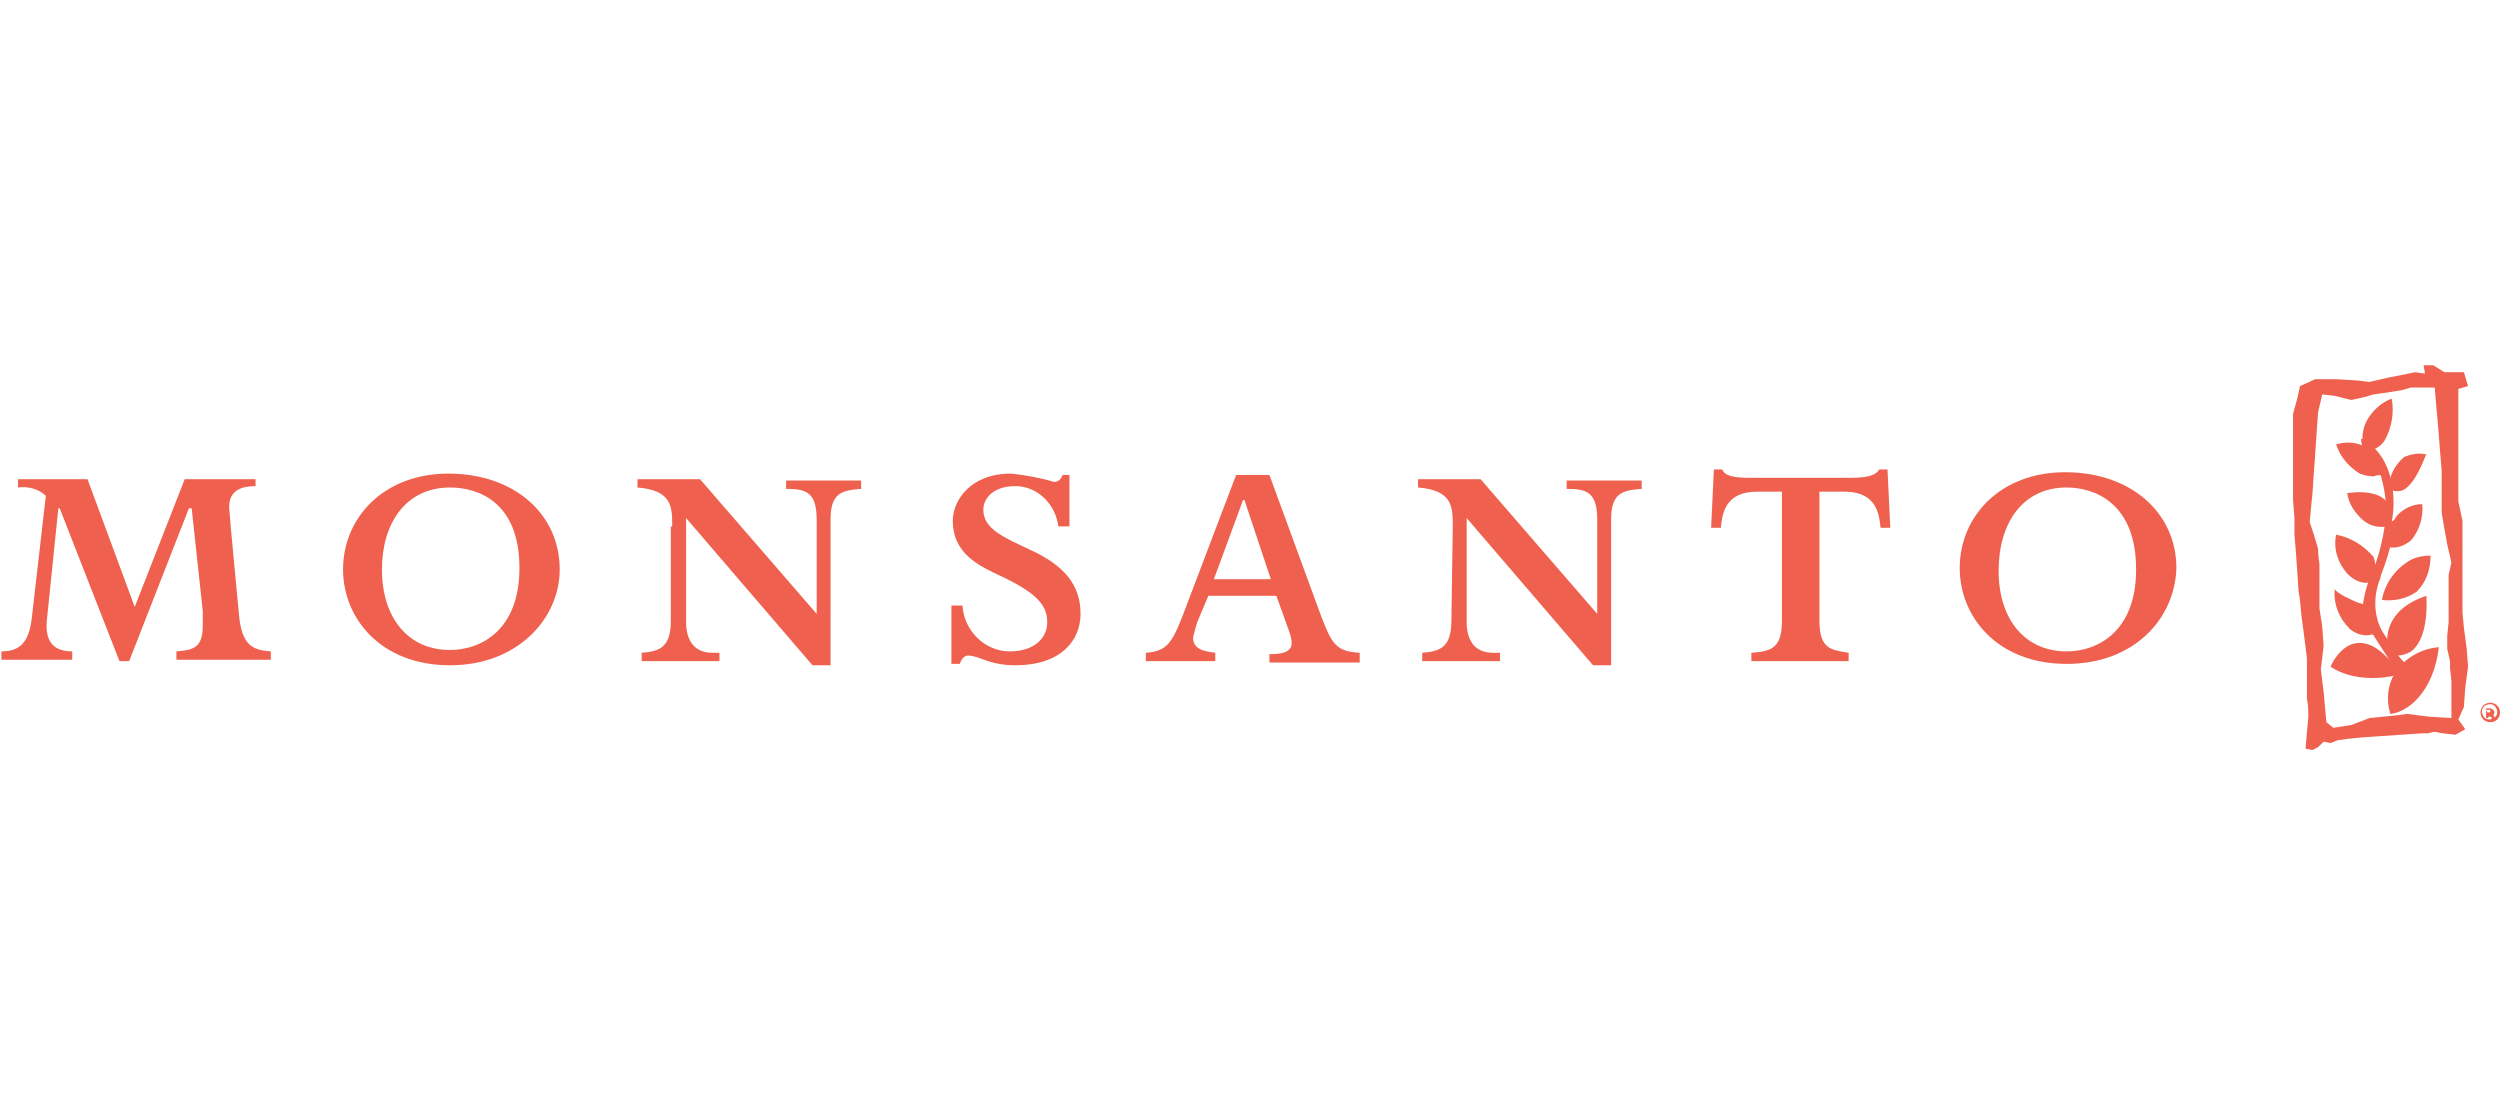
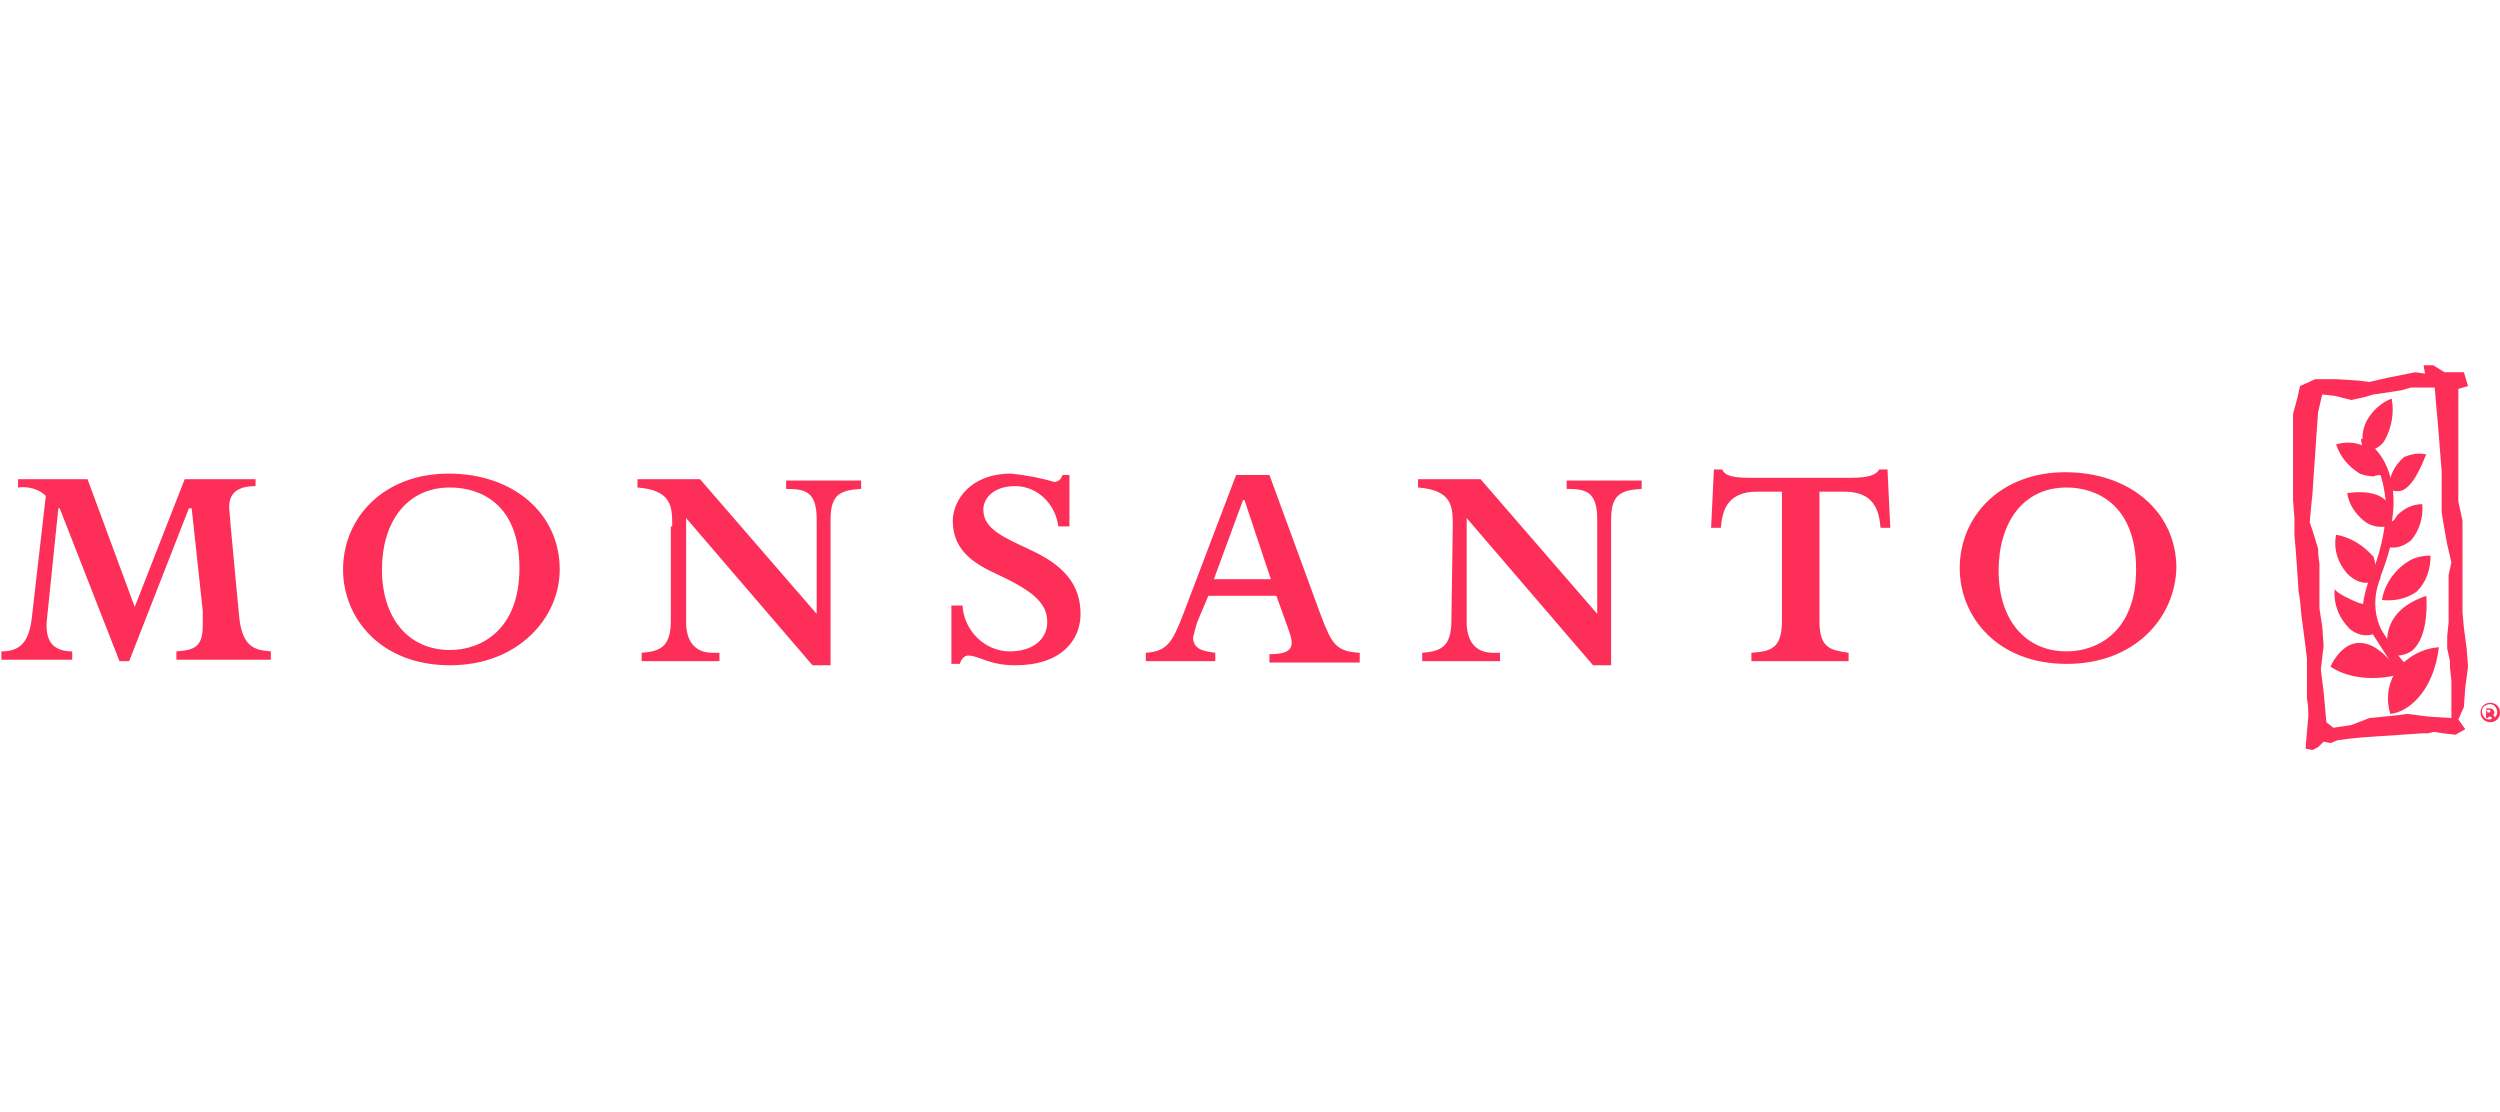
<svg xmlns="http://www.w3.org/2000/svg" version="1.1" id="Layer_1" x="0px" y="0px" viewBox="0 0 180 80" style="enable-background:new 0 0 180 80;" xml:space="preserve">
  <style type="text/css">
- 	.st0{fill:#EF604E;}
+ 	.st0{fill:#fd2e58;}
</style>
  <path class="st0" d="M177.5,52.5l-0.7,0.4l-0.9-0.1l-0.6-0.1h-0.1l-0.4,0.1h-0.4l-1.5,0.1l-1.5,0.1l-1.4,0.1l-1,0.1l-0.7,0.1  l-0.5,0.2l-0.5-0.1l-0.4,0.4l-0.4,0.2l-0.5-0.1l0.1-1.2l0.1-1.1c0-0.4,0-0.8-0.1-1.3c0-0.3,0-1.5,0-1.5v-1.4l-0.2-1.6l-0.2-1.5  l-0.1-1.1l-0.1-0.6l-0.1-1.5l-0.1-1.4l-0.1-1.2l0-1.2l-0.1-1.3v-1.3v-1.2v-1.3v-1.2v-1.2l0.3-1.1l0.2-0.9l1.1-0.5h1.5l1.6,0.1  l0.8,0.1l1.3-0.3l1-0.2l1-0.2l0.7,0.1l-0.1-0.6h0.7l0.8,0.5h1.4l0.3,1l-0.7,0.2l0,1v1v1.6l0,1.5v3l0.3,1.4v1.4v1.3v1.3v1.3v1.3  l0.1,1.1l0.2,1.5l0.1,1.3l-0.2,1.5l-0.1,1.4l-0.4,0.9L177.5,52.5z M176.5,50.7v-1.7l-0.1-0.9v-0.5l-0.2-0.9v-0.9l0.1-1v-1.1v-1.1  v-1.2l0.2-0.9l-0.3-1.3l-0.2-1.1l-0.2-1.2v-1.4l0-1.6l-0.1-1.2l-0.1-1.3l-0.1-1.2l-0.1-1.1l-0.1-1.2h-1.7l-0.7,0.2l-1.3,0.2  l-0.7,0.1l-0.7,0.2l-0.9,0.2l-1.2-0.3l-0.9-0.1l-0.3,1.3l-0.1,1.4l-0.1,1.5l-0.1,1.4l-0.1,1.5l-0.1,1l-0.1,1.1l0.3,0.9l0.3,1  c0,0,0,0.5,0.1,1.1c0,0.4,0,0.9,0,1.2v2l0.2,1.3l0.1,1.4l-0.2,1.7l0.2,1.6l0.1,1.1l0.1,1.1l0.5,0.4l1.3-0.2l1.3-0.5l1-0.1l1-0.1  l0.7-0.1l1.6,0.2l1.6,0.1L176.5,50.7z" />
  <path class="st0" d="M170.4,32.5c0.5-0.1,1-0.3,1.3-0.8c0.5-0.9,0.7-2,0.5-3v0l0,0c-0.8,0.3-1.4,0.9-1.8,1.6c-0.3,0.6-0.4,1.3-0.2,2  l0,0l0,0L170.4,32.5L170.4,32.5L170.4,32.5z" />
  <path class="st0" d="M174.7,32.7h-0.1c-0.5-0.1-1,0-1.5,0.2c-0.7,0.6-1.1,1.4-1.1,2.3l0,0l0,0c0.3,0.2,0.7,0.2,1,0.1  C174,34.8,174.6,32.8,174.7,32.7L174.7,32.7L174.7,32.7z" />
  <path class="st0" d="M172,39.4c0.6,0.1,1.1-0.1,1.6-0.5c0.6-0.7,0.9-1.7,0.8-2.6l0,0l0,0c-0.7,0-1.3,0.3-1.8,0.8  C172.1,37.8,171.9,38.6,172,39.4L172,39.4L172,39.4z" />
  <path class="st0" d="M169,35.5c0.1,0.8,0.6,1.5,1.2,2c0.5,0.4,1.1,0.5,1.7,0.4l0,0l0,0c0.3-0.5,0.3-1.2,0-1.7  C171.5,35.6,170.5,35.3,169,35.5L169,35.5L169,35.5z" />
  <path class="st0" d="M171.5,43.2c0.9,0.1,1.8-0.1,2.5-0.6c0.7-0.7,1-1.6,1-2.6l0,0l0,0c-0.5,0-1,0.1-1.4,0.3  C172.5,40.9,171.7,42,171.5,43.2L171.5,43.2L171.5,43.2z" />
  <path class="st0" d="M168.2,38.5c-0.2,1,0.1,2,0.8,2.8c0.5,0.5,1.1,0.8,1.8,0.6l0,0l0,0c0.3-0.5,0.3-1.2,0.1-1.8  C170.2,39.3,169.3,38.7,168.2,38.5L168.2,38.5L168.2,38.5z" />
  <path class="st0" d="M168.1,42.4c-0.1,1.1,0.3,2.1,1.1,2.9c0.5,0.4,1.2,0.6,1.8,0.3l0,0l0,0c0.2-0.5,0.2-1,0-1.4  c-0.2-0.4-0.7-0.7-1.2-0.8l0,0C169.3,43.2,168.2,42.7,168.1,42.4L168.1,42.4z" />
  <path class="st0" d="M174.7,42.9c-3,1-3,3.1-2.7,4.2l0,0l0,0c0.5,0.2,1.1,0.1,1.6-0.2C174.4,46.3,174.8,44.9,174.7,42.9L174.7,42.9  L174.7,42.9z" />
  <path class="st0" d="M172.8,48.5c-1.1-1.6-2.1-2.3-3.1-2.2s-1.7,1.2-1.9,1.7l0,0l0,0C169.9,49.4,172.8,48.6,172.8,48.5L172.8,48.5  L172.8,48.5z" />
  <path class="st0" d="M175.6,46.6c-1.3,0.1-2.5,0.8-3.2,1.9c-0.5,0.9-0.6,1.9-0.3,2.9l0,0l0,0C173.3,51.3,175.2,49.9,175.6,46.6  L175.6,46.6L175.6,46.6z" />
  <path class="st0" d="M168.2,32c0.3,0.9,0.9,1.6,1.7,2.1c0.3,0.1,0.6,0.2,1,0.2l0,0c0.2-0.1,0.5-0.1,0.7-0.1l0,0l0,0.1v-0.1  c0.1-0.6-0.2-1.1-0.6-1.5C170.2,31.9,169.2,31.7,168.2,32L168.2,32L168.2,32z" />
  <path class="st0" d="M170.2,32.3c0.6,0,1.6,2.2,1.6,4.5c-0.1,1.7-0.5,3.3-1.2,4.9c-0.2,0.5-0.3,0.9-0.4,1.4c-0.2,0.9,0,1.8,0.6,2.5  l0,0c0.7,1.1,1.4,2.1,2,3.3v0.1v-0.1l0.6-0.9l0,0l0,0c-0.6-0.6-1.2-1.3-1.6-2.1c-0.9-1.2-1-2.9-0.4-4.3v-0.1c0.5-1.3,0.9-2.6,1-4  v-0.1l-0.1,0.1l-0.2,0.1h0.1c0.3-1.5,0.3-4.6-2.1-6h-0.1v0.1l0.1,0.6l0,0L170.2,32.3z" />
  <path class="st0" d="M173.2,48l-2-3l0,0l0,0l-0.4,0.2l0,0l0,0l0.5,0.9c0.5,0.7,0.9,1.4,1.6,2.7v0.1v-0.1L173.2,48L173.2,48L173.2,48  z" />
  <path class="st0" d="M179.3,50.6c0.4,0,0.7,0.3,0.7,0.7s-0.3,0.7-0.7,0.7s-0.7-0.3-0.7-0.7S178.9,50.6,179.3,50.6L179.3,50.6z   M179.3,50.7c-0.3,0-0.6,0.2-0.6,0.5s0.2,0.6,0.5,0.6c0.3,0,0.6-0.2,0.6-0.5c0,0,0,0,0,0C179.8,51,179.6,50.7,179.3,50.7  C179.3,50.7,179.3,50.7,179.3,50.7z M179.1,51.7H179V51h0.2c0.1,0,0.2,0,0.3,0.1c0,0,0.1,0.1,0.1,0.2c0,0.1-0.1,0.2-0.1,0.2l0,0  c0.1,0,0.1,0.1,0.1,0.2c0,0.1,0,0.1,0,0.2h-0.2c0-0.1,0-0.1,0-0.2c0-0.1-0.1-0.1-0.1-0.1c0,0,0,0,0,0h-0.1L179.1,51.7z M179.1,51.3  L179.1,51.3c0.2,0,0.2,0,0.2-0.1s0-0.1-0.2-0.1h-0.1L179.1,51.3z" />
  <path class="st0" d="M13.8,36.6h-0.2l-4.3,11H8.6l-4.3-11H4.2l-0.8,7.8c-0.2,1.5,0.2,2.5,1.8,2.5v0.6H0.1v-0.6c1.3,0,2-0.6,2.2-2.5  l1-8.7c-0.5-0.5-1.3-0.7-2-0.6v-0.6h5l3.4,9.2l3.6-9.2h5.1V35c-1,0-1.9,0.3-1.9,1.5c0,0.2,0.1,1.1,0.1,1.3l0.6,6.4  c0.2,2.4,1.1,2.6,2.3,2.7v0.6h-6.8v-0.6c1.3-0.1,1.9-0.3,1.9-1.9v-1L13.8,36.6z" />
  <path class="st0" d="M48.4,37.9c0-1.4,0-2.6-2.5-2.8v-0.6h4.5l8.4,9.7v-6.8c0-2-0.8-2.2-2.2-2.2v-0.6H62v0.6  c-1.4,0.1-2.2,0.3-2.2,2.2v10.5h-1.3l-9.1-10.6v7.5c0,1.2,0.5,2.2,1.9,2.2h0.5v0.6h-5.6v-0.6c1.3-0.1,2.1-0.4,2.1-2.3V37.9z" />
  <path class="st0" d="M104.6,37.9c0-1.4,0-2.6-2.5-2.8v-0.6h4.5l8.4,9.7v-6.8c0-2-0.8-2.2-2.2-2.2v-0.6h5.4v0.6  c-1.4,0.1-2.2,0.3-2.2,2.2v10.5h-1.3l-9.1-10.6v7.5c0,1.2,0.5,2.2,1.9,2.2h0.5v0.6h-5.6v-0.6c1.3-0.1,2.1-0.4,2.1-2.3L104.6,37.9z" />
  <path class="st0" d="M32.4,47.9c-5,0-7.7-3.4-7.7-6.9c0-3.7,2.9-6.9,7.6-6.9s8,2.9,8,6.9C40.3,44.5,37.3,47.9,32.4,47.9z M32.4,35.1  c-3.2,0-4.9,2.6-4.9,5.9c0,3.5,1.9,5.8,4.9,5.8c2.2,0,5-1.4,5-5.9C37.4,36.2,34.5,35.1,32.4,35.1L32.4,35.1z" />
  <path class="st0" d="M148.8,47.8c-5,0-7.7-3.4-7.7-6.9c0-3.7,2.9-6.9,7.6-6.9s8,2.9,8,6.9C156.6,44.5,153.7,47.8,148.8,47.8z   M148.8,35.1c-3.2,0-4.9,2.6-4.9,6c0,3.5,1.9,5.8,4.9,5.8c2.2,0,5-1.4,5-5.9C153.8,36.2,150.8,35.1,148.8,35.1L148.8,35.1z" />
  <path class="st0" d="M131,44.7c0,2,0.8,2.1,2.1,2.3v0.6h-7v-0.6c1.4-0.1,2.2-0.3,2.2-2.3v-9.3h-1.8c-2.3,0-2.5,1.6-2.6,2.6h-0.7  l0.2-4.2h0.6c0.2,0.5,0.9,0.6,2,0.6h7.3c1.2,0,1.8-0.2,2-0.6h0.6l0.2,4.2h-0.7c-0.1-1-0.3-2.6-2.6-2.6h-1.8L131,44.7z" />
  <path class="st0" d="M86.2,44.8c-0.1,0.3-0.2,0.7-0.3,1.1c0,1,1.1,1,1.6,1.1v0.6h-5v-0.6c1.5-0.1,1.9-0.7,2.7-2.8l3.8-10h2.4  l3.7,10.1c0.8,2.1,1.1,2.6,2.8,2.7v0.7h-6.5v-0.6c0.8,0,1.6-0.1,1.6-0.8c0-0.3-0.1-0.6-0.2-0.9l-0.9-2.5H87L86.2,44.8z M91.5,41.7  L89.6,36h-0.1l-2.1,5.7H91.5z" />
  <path class="st0" d="M77,37.9h-0.8c-0.2-1.6-1.5-2.9-3.1-2.9c-1.6,0-2.3,0.9-2.3,1.7c0,1.4,1.5,2,3.4,2.9c2.4,1.1,3.6,2.5,3.6,4.6  c0,1.9-1.4,3.7-4.7,3.7c-1.9,0-2.6-0.7-3.4-0.7c-0.3,0-0.5,0.3-0.6,0.6h-0.6v-4.2h0.8c0.1,1.8,1.6,3.3,3.4,3.3  c1.7,0,2.7-0.9,2.7-2.1s-0.7-2.1-3.5-3.4c-1.5-0.7-3.3-1.6-3.3-3.9c0-1.4,1.2-3.4,4.2-3.4c1,0.1,2.1,0.3,3.1,0.6  c0.3,0,0.5-0.2,0.6-0.5H77L77,37.9z" />
  <g>
    <g>
      <path class="st0" d="M-287.8-63.2c-1.1,4.8-2.1,9.5-3.2,14.3c-2.2,9.3-4.4,18.6-6.6,28c-0.1,0.4-0.2,0.8-0.3,1.2    c-3.8,0.4-3.8,0.4-4.6-3.1c-0.6-2.7-1.3-5.4-2.2-8.1c-0.9,3.7-1.8,7.5-2.6,11.1c-3.8,0.5-3.8,0.5-4.6-3c-3-12.8-6-25.6-9.1-38.5    c-0.1-0.6-0.1-1.3-0.2-1.9c2.3,0,4.6,0,6.9,0c1.5,6.3,3,12.6,4.5,18.9c1.2-3.7,2.1-7.4,2.9-11c0.7-2.8,0.7-2.8,3.5-2.6    c0.1,0,0.2,0.1,0.3,0.2c1.1,4.5,2.2,9.1,3.3,13.7c1.1-3.5,1.9-6.9,2.7-10.3c0.7-3,1.5-5.9,2.3-8.9    C-292.5-63.2-290.1-63.2-287.8-63.2z" />
      <path class="st0" d="M-416.3-63.2c0,2.3,0,4.7,0,7.2c-2.2,0-4.3-0.1-6.5,0c-0.8,0.1-2.1,0.5-2.4,1.1c-0.3,0.7-0.1,1.9,0.4,2.6    c0.7,1.1,1.8,2,2.8,2.9c2.2,2,4.7,3.7,6.6,6c4.1,4.8,4.8,10.3,2.1,16c-2.8,5.7-7.6,8.5-14,8.3c-8.3-0.2-14.7-8-13.4-16.2    c0.8-5.2,6.3-10.6,14.2-8.5c-0.8-0.7-1.3-1.2-1.9-1.8c-2.4-2.3-4-5-4-8.4c0-4.6,3-8.1,7.6-8.8c0.4-0.1,0.7-0.2,1.1-0.3    C-421.3-63.2-418.8-63.2-416.3-63.2z M-427.5-33.8c0-0.3-0.1-0.6-0.1-0.8c-0.1-2.5-1.9-3.6-4.2-2.5c-1.5,0.8-2.2,2-2.2,3.7    c0,4.6,4.2,7.9,8.9,6.9c3.1-0.6,5.1-2.6,5.9-5.6c0.7-2.7-0.1-5.5-1.9-7c0.2,1.6,0.4,3.4,0.6,5.2C-423-33.8-425.2-33.8-427.5-33.8z    " />
      <path class="st0" d="M-257.6-63.2c0,2.3,0,4.7,0,7.2c-3.6-0.1-7.1,0-10.4,2.8c3.7,0.2,7,0.3,10.4,0.5c0,9.3,0,18.6,0,27.9    c-2.9,0.3-5.8,0.1-8.6-0.8c-8.6-2.7-14.2-11.2-13.3-20.2c1-9.2,8.2-16.3,17.3-17.2c0.3,0,0.5-0.2,0.8-0.2    C-260.1-63.2-258.8-63.2-257.6-63.2z M-268.7-52.6c-3.3,2.8-4.7,8.1-3.2,12.5c1.2,3.6,3.6,6.1,7.3,7.5c0-4.7,0-9.2,0-13.8    c-2,0.7-2.3-0.7-2.7-2C-267.7-49.7-268.2-51.1-268.7-52.6z" />
      <path class="st0" d="M-239.5-63.2c0,12.8,0,25.5,0,38.4c-2.3,0-4.6,0-7,0c0-7.1,0-14.2,0-21.3c-1,0-1.8,0-2.7,0    c0,7.1,0,14.2,0,21.3c-2.4,0-4.6,0-7,0c0-12.8,0-25.6,0-38.4c2.3,0,4.6,0,6.9,0c0,3.3,0,6.5,0,9.8c1,0,1.8,0,2.7,0    c0-0.9,0-1.6,0-2.4c0-2.5,0.1-5,0.1-7.5C-244.1-63.2-241.8-63.2-239.5-63.2z" />
      <path class="st0" d="M-384.3-63.2c0.1,2.3,0.2,4.6,0.3,7.1c-2.2,0-4.2,0-6.3,0c-0.1,0.5-0.1,0.9-0.1,1.5c0.7,0,1.2,0,1.8,0    c3.8,0,3.8,0,5.1,3.6c0.4,1.1,0.7,2.2,1.1,3.4c-2.7,0-5.2,0-7.9,0c0,0.6-0.1,1.1-0.1,1.7c0,3.7,0.1,7.5,0,11.2    c-0.1,4.1,1.6,6.8,5.2,8.4c0.9,0.4,1.2,0.9,1.2,1.8c-0.1,1.9,0,3.8,0,6.1c-1.3-0.5-2.4-0.9-3.5-1.3c-4.8-2.2-8.5-5.4-9.5-10.9    c-0.2-1.1-0.3-2.3-0.3-3.4c0-4-0.1-8,0-11.9c0-1.5-0.3-2.7-1-3.9c-0.8-1.4-1.6-2.8-2.5-4.4c1.3-0.1,2.3-0.1,3.6-0.2    c0-2.9,0-5.7,0-8.6C-393-63.2-388.7-63.2-384.3-63.2z" />
      <path class="st0" d="M-221.3-63.2c0.1,2.3,0.2,4.6,0.3,7.1c-1.9,0-3.6,0-5.4,0c0,12.2,0,24.2,0,36.3c-2.4,0-4.6,0-7,0    c0-12.1,0-24.1,0-36.3c-1.8,0-3.5,0-5.3,0c0-2.5,0-4.8,0-7.2C-232.8-63.2-227.1-63.2-221.3-63.2z" />
      <path class="st0" d="M-327.3-63.2c0,2.3,0,4.7,0,7.1c-2.2,0-4.1,0-6.2,0c0,0.5-0.1,0.9-0.1,1.5c0.6,0,1,0,1.5,0    c1.4,0,3.1-0.4,4,0.3c0.9,0.6,1,2.4,1.4,3.6c0.3,0.9,0.7,1.9,1,3c-2.7,0-5.2,0-7.9,0c0,7.7,0,15.2,0,22.8c-2.4,0-4.7,0-7,0    c0-7.6,0-15.1,0-22.7c-1.4,0.3-1.6-0.6-2-1.5c-0.8-1.8-1.8-3.6-2.7-5.4c1.5,0,3.1,0,4.8,0c0-3,0-5.8,0-8.7    C-336.1-63.2-331.7-63.2-327.3-63.2z" />
      <path class="st0" d="M-403.6-63.2c0,0.6,0.1,1.2,0.1,1.9c0,9.2,0,18.4,0,27.6c0,0.6,0,1.1,0,1.9c1.8,0,3.5,0,5,0    c0.9,2.5,1.7,4.7,2.5,7c-4.7,0-9.5,0-14.5,0c0-12.8,0-25.6,0-38.3C-408.3-63.2-406-63.2-403.6-63.2z" />
      <path class="st0" d="M-280.4-63.2c0,0.5,0.1,0.9,0.1,1.4c0,11.9,0,23.8,0,35.7c0,0.4,0,0.8-0.1,1.2c-2.3,0-4.5,0-6.9,0    c0-0.5-0.1-1-0.1-1.5c0-11.7,0-23.4,0-35.1c0-0.6,0.2-1.1,0.2-1.7C-284.8-63.2-282.6-63.2-280.4-63.2z" />
      <path class="st0" d="M-433.6-63.2c0,5.9,0,11.8,0,17.7c0,0.3-0.3,0.9-0.5,1c-2.5,0.9-4.5,2.5-6.4,4.9c0-8.1,0-15.8,0-23.5    C-438.2-63.2-435.9-63.2-433.6-63.2z" />
      <path class="st0" d="M-360.7-24c-10.1,0-18.4-8.3-18.4-18.5c0-10.1,8.3-18.4,18.4-18.4c10.3,0,18.4,8.3,18.3,18.8    C-342.4-32.2-350.7-24-360.7-24z M-372-42.5c0,6.3,5.1,11.4,11.3,11.4c6.3,0,11.4-5.1,11.3-11.4c0-6.3-5.1-11.4-11.3-11.4    C-367-53.8-372-48.8-372-42.5z" />
    </g>
    <g>
      <path class="st0" d="M-395-6.8c1,0,2,0,3.1,0c0-2.8,0-5.5,0-8.3c4.2,0,8.3,0,12.5,0c0,2,0,4,0,6.1c-2,0-4,0-6.1,0    c0,0.8,0,1.5,0,2.2c1.5,0,2.9-0.1,4.3,0c0.4,0,1.1,0.4,1.3,0.8c0.7,1.7,1.2,3.5,1.9,5.4c-2.6,0-5,0-7.7,0c0,0.7,0,1.3,0,1.8    c0,8.2,0,16.3,0,24.5c0,0.6-0.1,1.1-0.1,1.7c-2,0-4,0-6,0c0-9.3,0-18.5,0-27.8c-0.1,0-0.3,0.1-0.4,0.1c-0.3-0.4-0.8-0.8-1-1.2    c-0.6-1.6-1.2-3.2-1.8-4.8C-395-6.4-395-6.6-395-6.8z" />
      <path class="st0" d="M-287.5-0.4c-1,0-1.7,0-2.6,0c0,3.8,0,7.6,0,11.4c0,3.7,0,7.5,0,11.3c-2.1,0-4.1,0-6.3,0c0-7.5,0-15,0-22.6    c-1-0.1-1.8-0.1-2.8-0.2c0.4-1.9,0.8-3.8,1.3-5.6c0.1-0.4,0.7-0.5,1.3-0.9c0-0.4,0-1.2,0.1-1.9c0.6-4,3.9-6.7,8-6.5    c3.8,0.2,7,3.2,7.1,7.2c0.1,10.1,0,20.1,0,30.2c0,0.1-0.1,0.2-0.1,0.3c-2,0-3.9,0-6.1,0C-287.5,14.8-287.5,7.3-287.5-0.4z     M-286.9-6.4c-0.4-1.2-0.7-2.1-1.2-2.9c-0.2-0.3-1.5-0.3-1.6,0c-0.5,0.8-0.7,1.8-1,2.9C-289.3-6.4-288.4-6.4-286.9-6.4z" />
      <path class="st0" d="M-307.6,0.9c0.8-3.4,1.6-6.9,2.5-10.3c0.4-1.6,0.7-3.3,1.2-4.9c0.1-0.3,0.6-0.8,0.9-0.8c1.9-0.1,3.7,0,5.8,0    c-2.9,12.5-5.9,24.9-8.8,37.4c-1.1,0-2.2,0-3.3,0c-3-12.4-5.9-24.8-8.9-37.4c2.1,0,4,0,5.9,0c0.3,0,0.7,0.6,0.8,1.1    c1.2,4.7,2.3,9.5,3.4,14.3c0.1,0.2,0.1,0.5,0.2,0.7C-307.8,0.9-307.7,0.9-307.6,0.9z" />
      <path class="st0" d="M-363.1,22.3c-4.1,0-8.2,0-12.3,0c0-7.5,0-15,0-22.4c-1.2-0.5-2.5-3.5-3-6.6c0.9,0,1.8,0,2.9,0    c0-2.8,0-5.5,0-8.3c4.3,0,8.4,0,12.6,0c0,2,0,3.9,0,6.1c-2,0-4,0-6.2,0c0,0.8,0,1.4,0,2.3c1.4,0,2.9-0.1,4.3,0    c0.4,0,1.1,0.4,1.2,0.8c0.7,1.7,1.3,3.5,1.9,5.5c-2.6,0-5,0-7.5,0c0,5.6,0,11,0,16.5c2,0,3.9,0,5.9,0    C-363.1,18.3-363.1,20.2-363.1,22.3z" />
      <path class="st0" d="M-345.4-15.2c0,2.1,0,4,0,6.2c-1.9,0-3.8,0-5.7,0c-0.6,0-1.3,0-1.8,0.3c-1.1,0.5-1.3,1.6-0.7,3    c2.2,4.9,4.5,9.9,6.7,14.8c3,6.5-1.4,13.2-8.5,13.2c-1.9,0-3.8,0-5.9,0c0-2.1,0-4,0-6.2c1.8,0,3.5,0,5.3,0c3.3,0,4.6-2,3.2-5    c-2.2-4.7-4.3-9.4-6.5-14.1c-2.7-6,1.1-12.1,7.7-12.2C-349.6-15.2-347.5-15.2-345.4-15.2z" />
      <path class="st0" d="M-338.6-8.9c-1.8,0-3.5,0-5.2,0c0-2.1,0-4.1,0-6.1c5.5,0,11,0,16.5,0c0,2,0,3.9,0,6.1c-1.7,0-3.3,0-5.2,0    c0,10.5,0,20.8,0,31.3c-2.1,0-4.1,0-6.2,0C-338.6,11.9-338.6,1.6-338.6-8.9z" />
      <path class="st0" d="M-273-15.1c0,10.4,0,20.7,0,31.2c2.1,0,4,0,6,0c0,2.1,0,4.1,0,6.1c-4.1,0-8.1,0-12.2,0c0-12.4,0-24.8,0-37.3    C-277.1-15.1-275.2-15.1-273-15.1z" />
      <path class="st0" d="M-319.5,22.3c-2.1,0-4.1,0-6.2,0c0-12.5,0-24.9,0-37.4c2.1,0,4.1,0,6.2,0C-319.5-2.6-319.5,9.8-319.5,22.3z" />
    </g>
  </g>
</svg>
